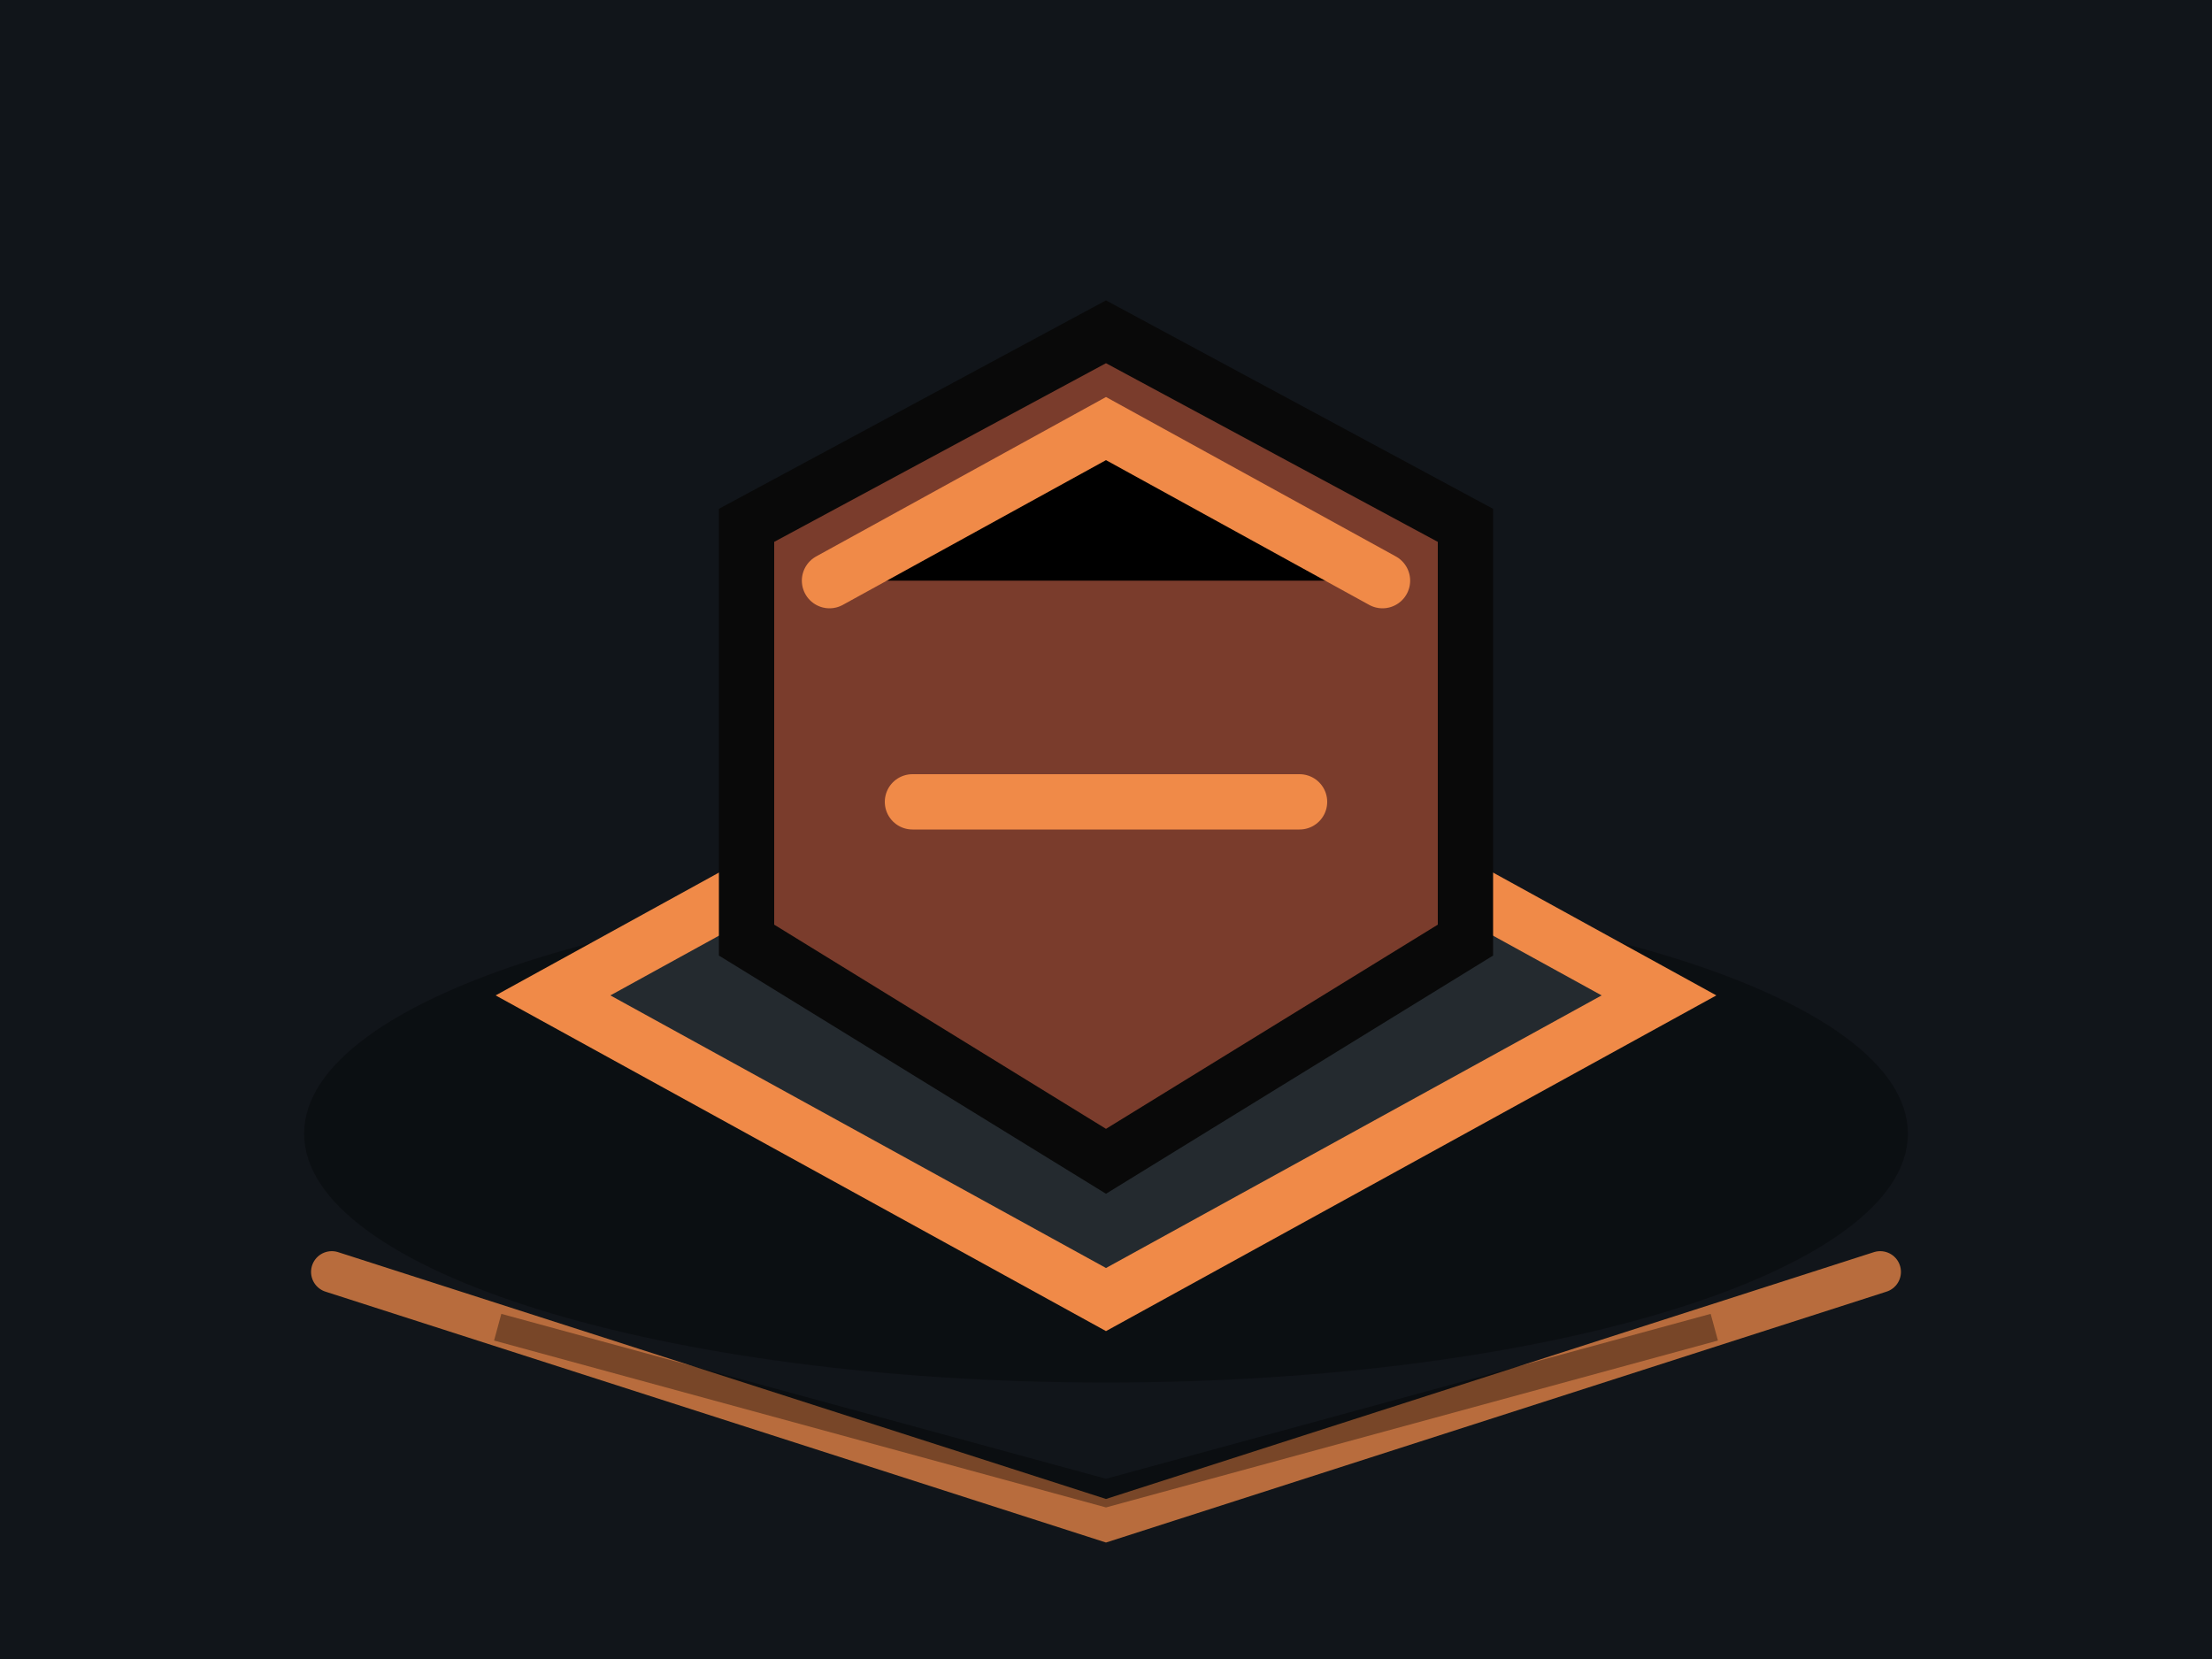
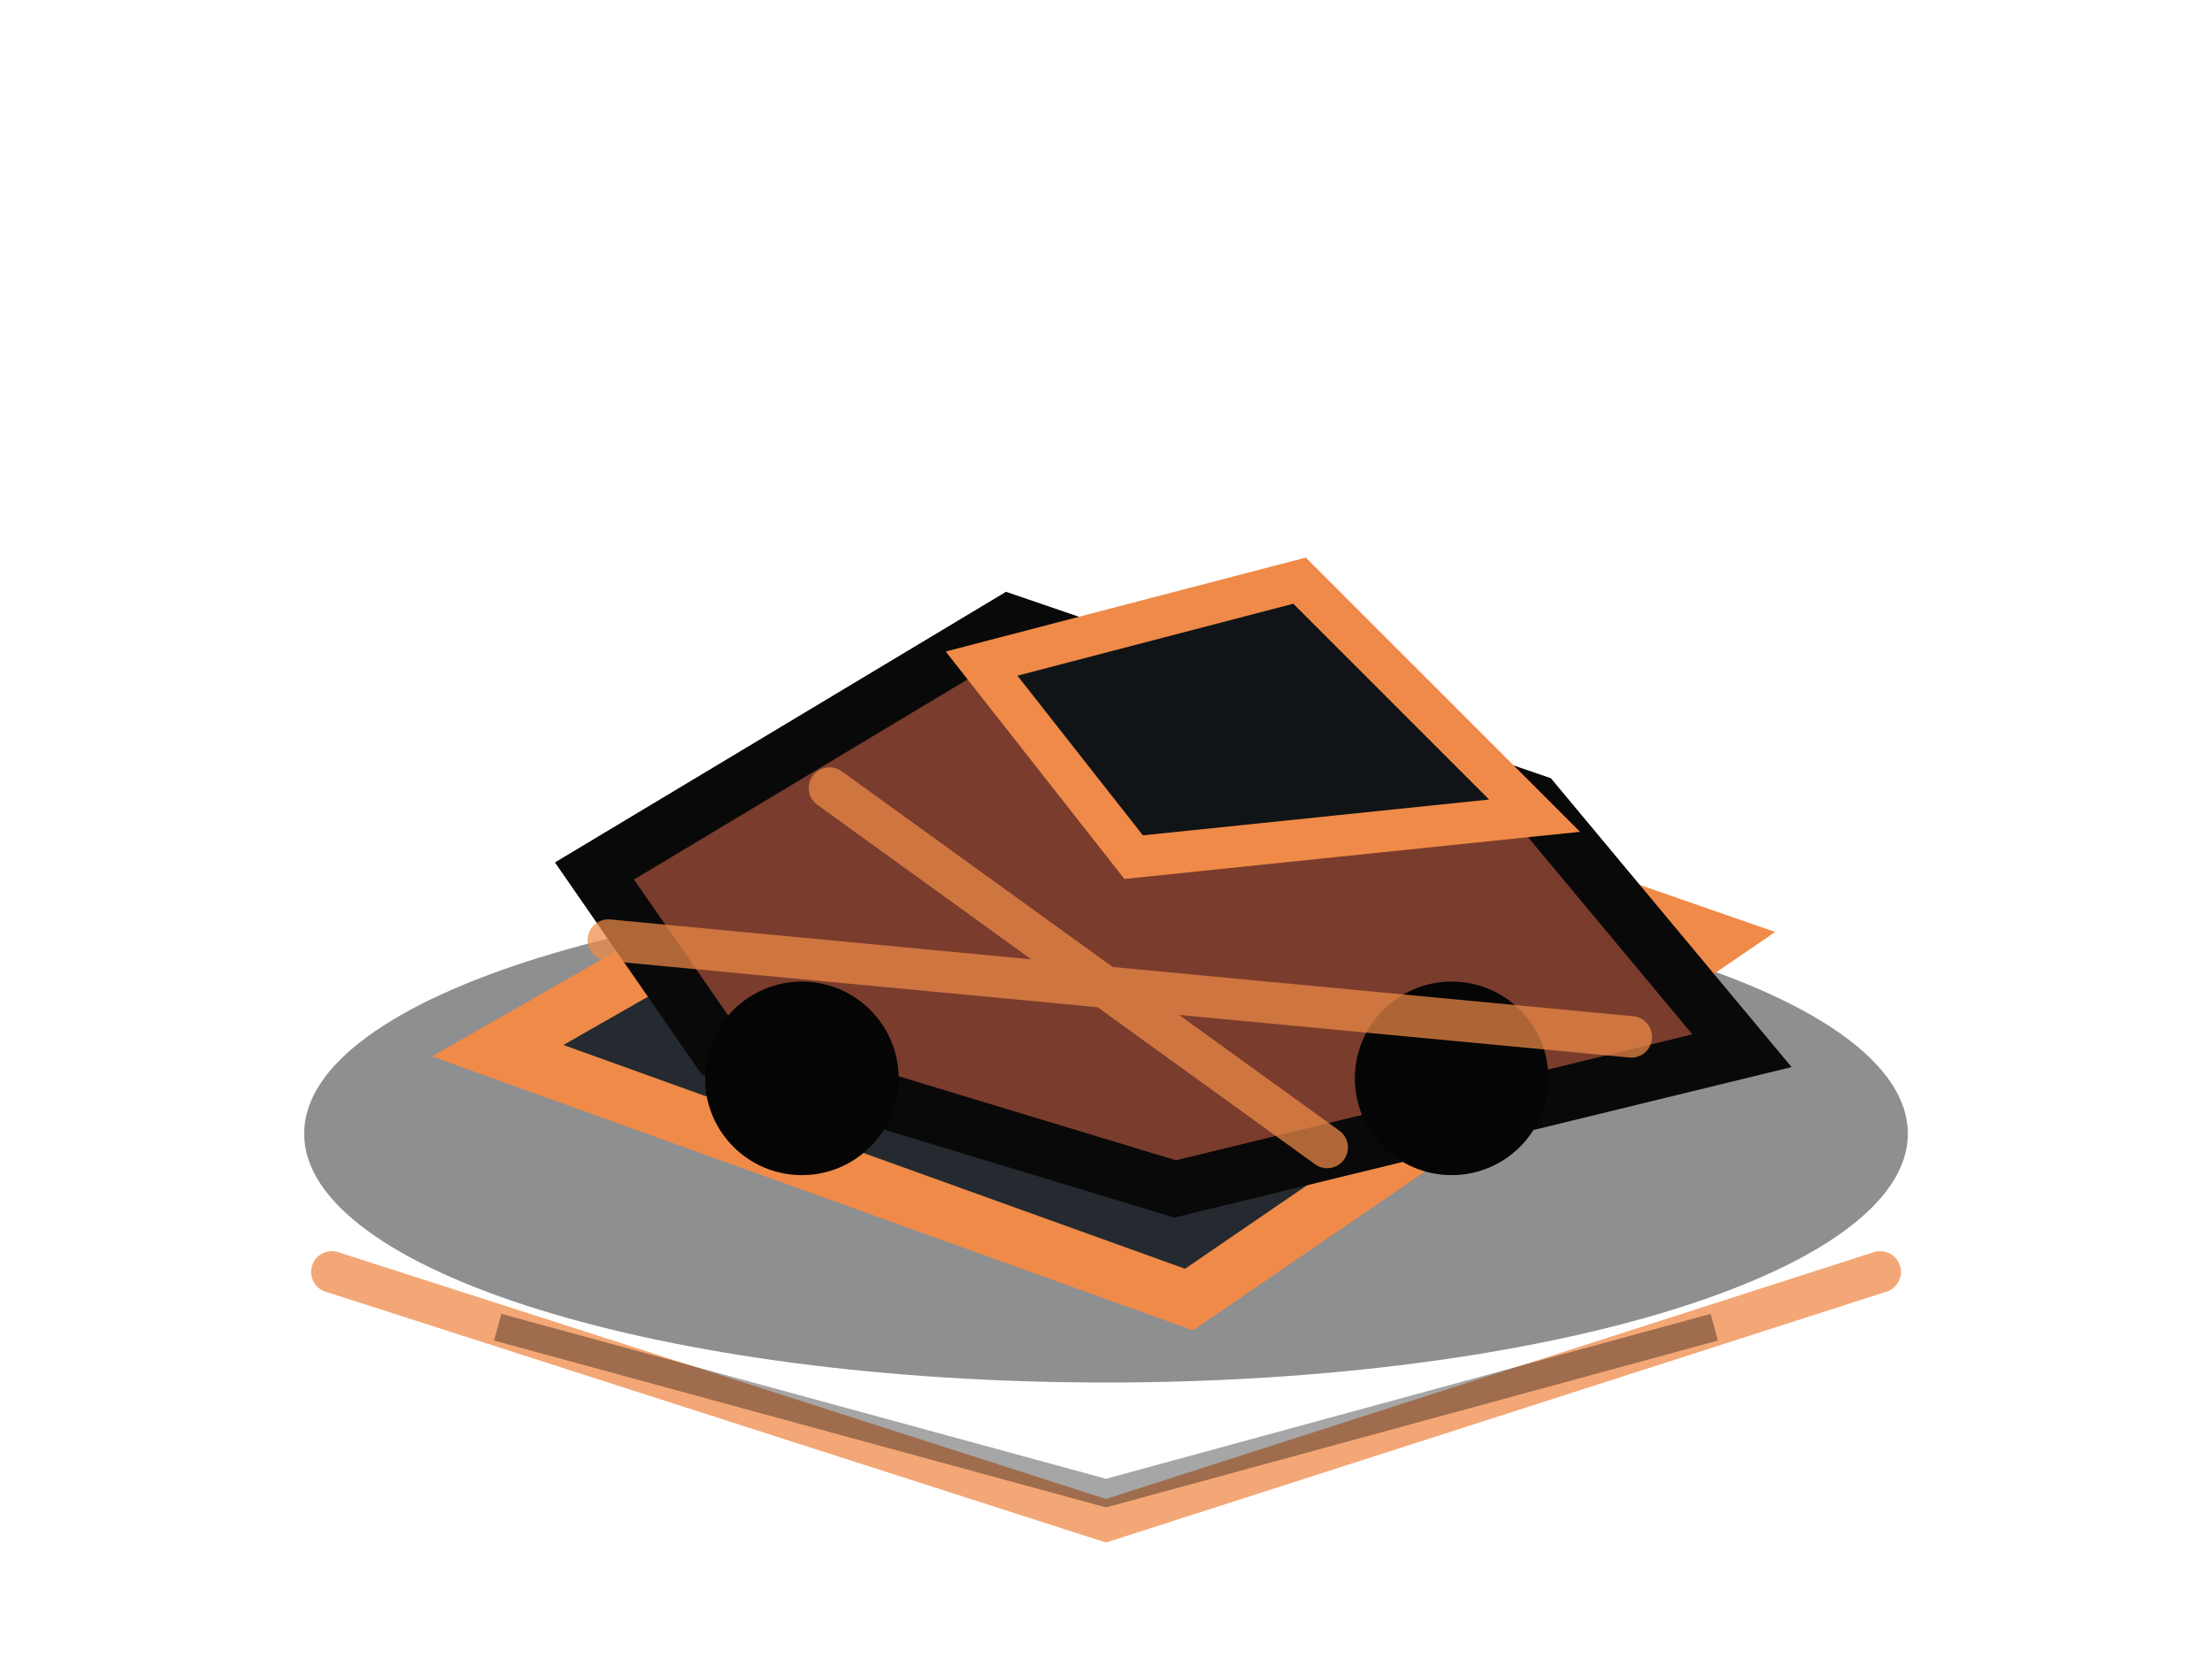
<svg xmlns="http://www.w3.org/2000/svg" width="160" height="120" viewBox="0 0 160 120" data-generated-by="generate_isometric_environment_assets" data-section="object_scenes" data-id="burned_car">
-   <rect width="160" height="120" fill="#11151a" />
  <ellipse cx="80" cy="82" rx="58" ry="18" fill="#050608" opacity="0.45" />
-   <polygon points="40,72 80,50 120,72 80,94" fill="#242a2f" stroke="#f08a48" stroke-width="4" />
-   <path d="M54 68 L54 38 L80 24 L106 38 L106 68 L80 84 Z" fill="#7a3c2c" stroke="#090909" stroke-width="4" />
-   <path d="M60 42 L80 31 L100 42 M66 58 H94" stroke="#f08a48" stroke-width="4" stroke-linecap="round" />
+   <polygon points="36,76 78,52 124,68 86,94" fill="#242a2f" stroke="#f08a48" stroke-width="4" />
+   <polygon points="43,63 73,45 111,58 126,76 85,86 52,76" fill="#7a3c2c" stroke="#090909" stroke-width="4" />
+   <polygon points="71,48 94,42 111,59 82,62" fill="#101416" stroke="#f08a48" stroke-width="3" />
+   <circle cx="58" cy="78" r="7" fill="#050505" />
+   <circle cx="105" cy="78" r="7" fill="#050505" />
+   <path d="M44 68 L118 75 M60 57 L96 83" stroke="#f08a48" stroke-width="3" stroke-linecap="round" opacity="0.72" />
  <path d="M24 92 L80 110 L136 92" fill="none" stroke="#f08a48" stroke-width="3" stroke-linecap="round" opacity="0.75" />
  <path d="M36 96 L80 108 L124 96" fill="none" stroke="#000000" stroke-width="2" opacity="0.35" />
</svg>
